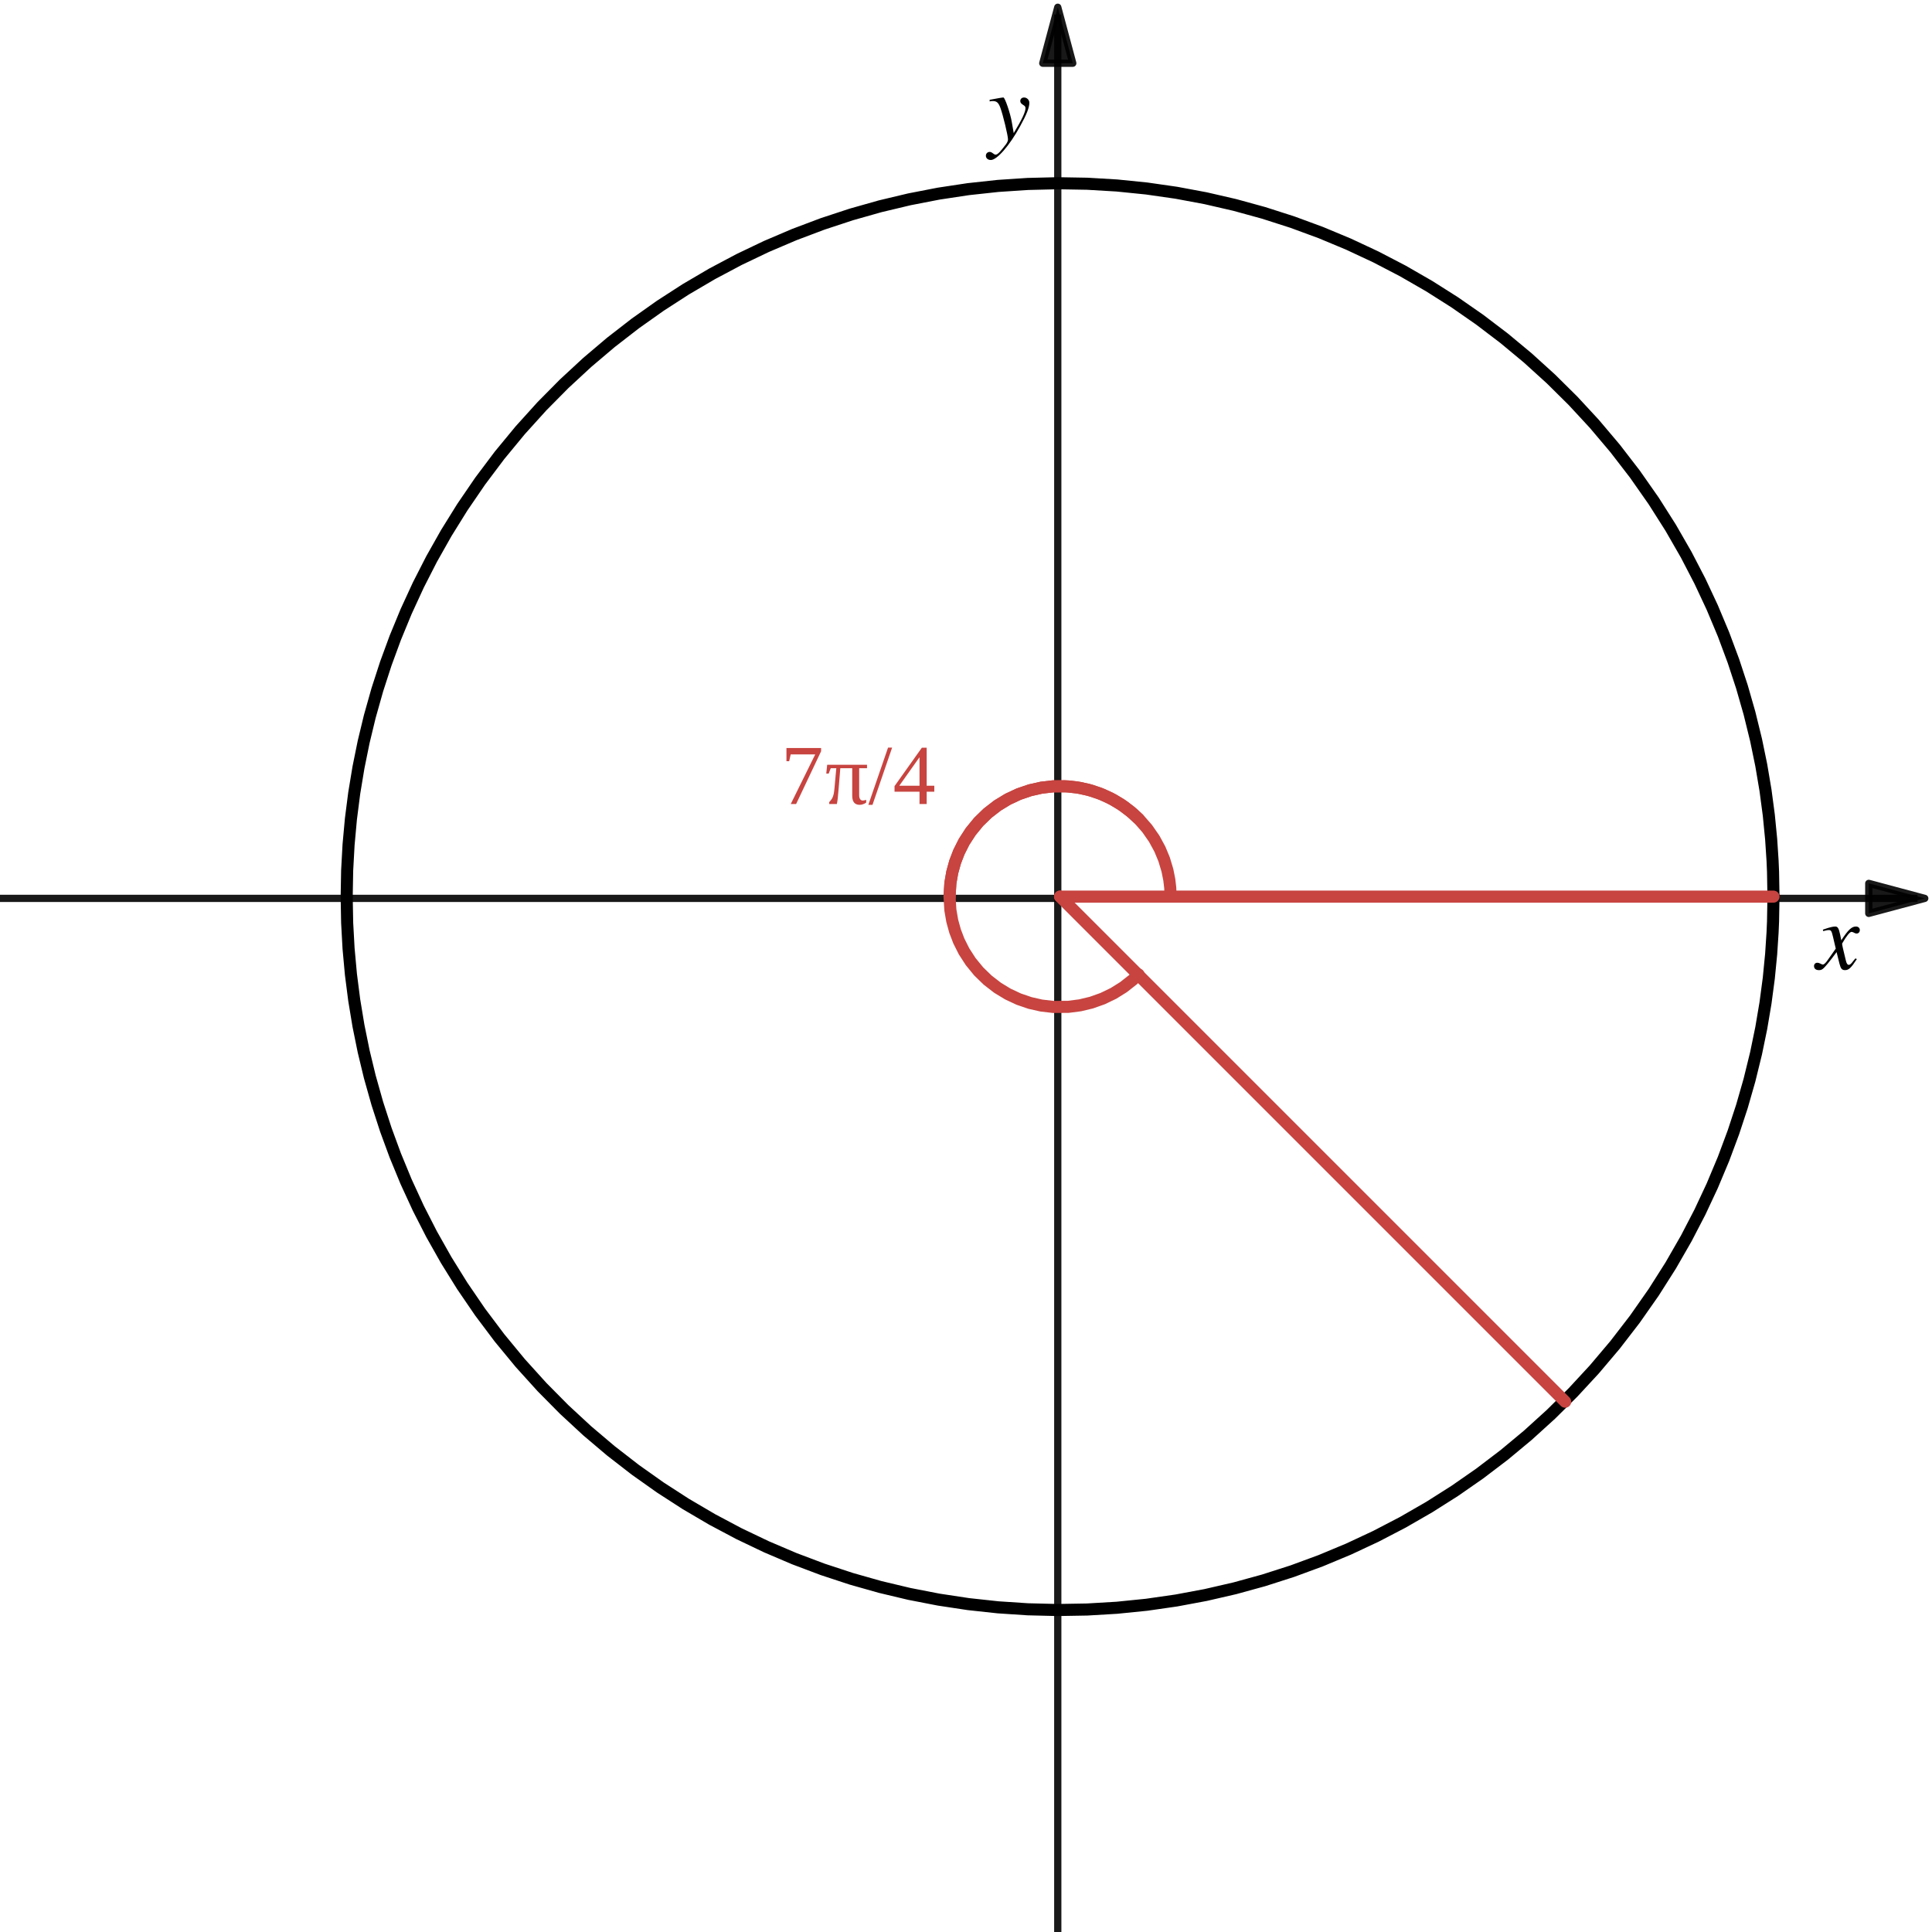
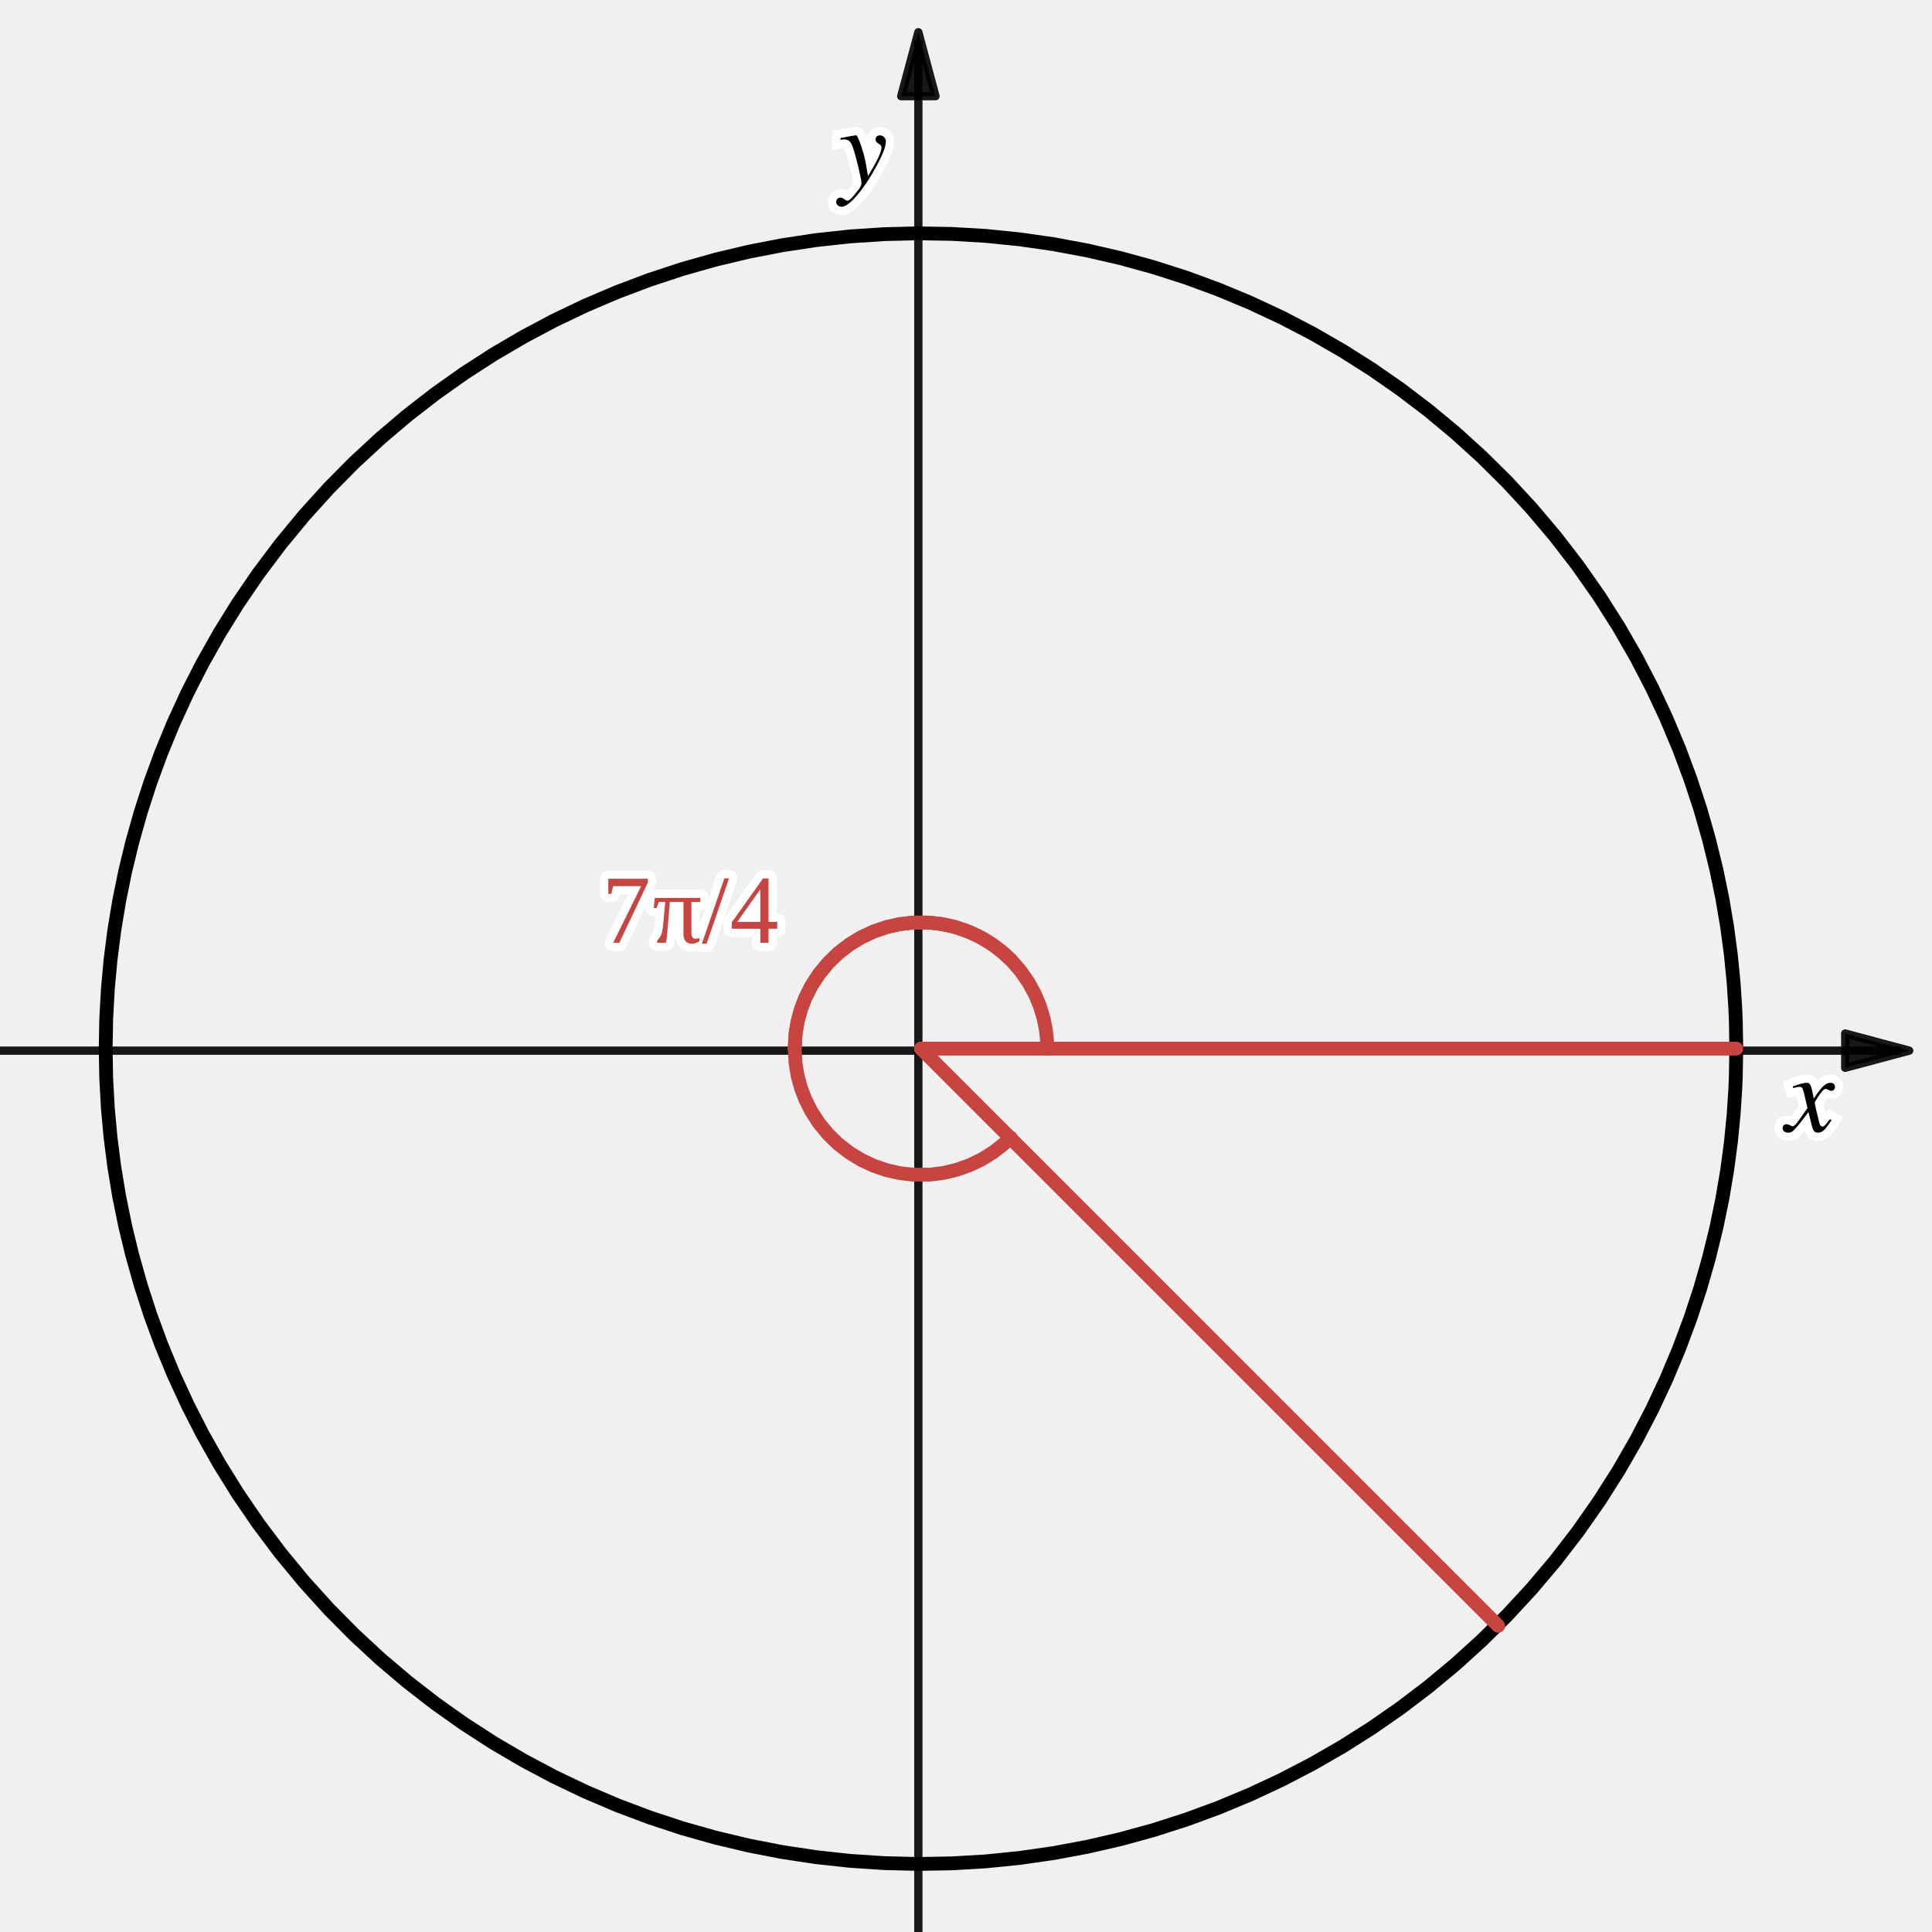
- <svg xmlns="http://www.w3.org/2000/svg" version="1.1" width="800" height="800">
-   <defs />
-   <g transform="scale(2,2)">
-     <g id="background-d23ce8e4">
-       <rect fill="white" stroke="none" x="0" y="0" width="400" height="400" class="dcg-svg-background" />
-     </g>
-     <g id="graphpaper-d23ce8e4">
-       <g id="axis-d23ce8e4">
-         <g id="yaxis-d23ce8e4">
-           <g>
-             <path fill="none" stroke="rgb(0,0,0)" class="dcg-svg-axis-line" paint-order="fill stroke markers" d=" M 219 3 L 219 400" stroke-opacity="0.9" stroke-miterlimit="10" stroke-width="1.5" stroke-dasharray="" />
-             <g class="dcg-svg-axis-line">
-               <path fill="rgb(0,0,0)" stroke="rgb(0,0,0)" class="dcg-svg-axis-line" paint-order="stroke fill markers" d=" M 219 1.5 L 222.106 13.091 L 215.894 13.091 L 219 1.5 L 222.106 13.091" stroke-opacity="0.9" stroke-linejoin="round" stroke-miterlimit="10" stroke-width="1.5" stroke-dasharray="" fill-opacity="0.9" />
-             </g>
+ <svg xmlns="http://www.w3.org/2000/svg" version="1.1" width="700" height="700" id="svg36">
+   <defs id="defs1" />
+   <g id="graphpaper-d23ce8e4" transform="matrix(2,0,0,2,-105.2632,8.668732)">
+     <g id="axis-d23ce8e4">
+       <g id="yaxis-d23ce8e4">
+         <g id="g3">
+           <path fill="none" stroke="#000000" class="dcg-svg-axis-line" paint-order="fill stroke markers" d="M 219,3 V 400" stroke-opacity="0.9" stroke-miterlimit="10" stroke-width="1.5" stroke-dasharray="none" id="path1" />
+           <g class="dcg-svg-axis-line" id="g2">
+             <path fill="#000000" stroke="#000000" class="dcg-svg-axis-line" paint-order="stroke fill markers" d="m 219,1.5 3.106,11.591 h -6.212 L 219,1.5 l 3.106,11.591" stroke-opacity="0.9" stroke-linejoin="round" stroke-miterlimit="10" stroke-width="1.5" stroke-dasharray="none" fill-opacity="0.9" id="path2" />
          </g>
        </g>
-         <g id="xaxis-d23ce8e4">
-           <g>
-             <path fill="none" stroke="rgb(0,0,0)" class="dcg-svg-axis-line" paint-order="fill stroke markers" d=" M 0 186 L 397 186" stroke-opacity="0.9" stroke-miterlimit="10" stroke-width="1.5" stroke-dasharray="" />
-             <g class="dcg-svg-axis-line">
-               <path fill="rgb(0,0,0)" stroke="rgb(0,0,0)" class="dcg-svg-axis-line" paint-order="stroke fill markers" d=" M 398.5 186 L 386.909 189.106 L 386.909 182.894 L 398.5 186 L 386.909 189.106" stroke-opacity="0.9" stroke-linejoin="round" stroke-miterlimit="10" stroke-width="1.5" stroke-dasharray="" fill-opacity="0.9" />
-             </g>
+       </g>
+       <g id="xaxis-d23ce8e4">
+         <g id="g5">
+           <path fill="none" stroke="#000000" class="dcg-svg-axis-line" paint-order="fill stroke markers" d="M 0,186 H 397" stroke-opacity="0.9" stroke-miterlimit="10" stroke-width="1.5" stroke-dasharray="none" id="path3" />
+           <g class="dcg-svg-axis-line" id="g4">
+             <path fill="#000000" stroke="#000000" class="dcg-svg-axis-line" paint-order="stroke fill markers" d="m 398.5,186 -11.591,3.106 v -6.212 L 398.5,186 l -11.591,3.106" stroke-opacity="0.9" stroke-linejoin="round" stroke-miterlimit="10" stroke-width="1.5" stroke-dasharray="none" fill-opacity="0.9" id="path4" />
          </g>
        </g>
-         <g>
-           <g>
-             <path fill="none" stroke="rgb(0,0,0)" class="dcg-svg-tickmark" paint-order="fill stroke markers" d="" stroke-opacity="0.9" stroke-miterlimit="2" stroke-width="1.5" stroke-dasharray="" />
-           </g>
-         </g>
-         <g class="dcg-svg-axis-label">
-           <text fill="none" stroke="#ffffff" font-family="Times" font-size="20px" font-style="italic" font-weight="normal" text-decoration="normal" x="376.123" y="200.636" text-anchor="start" stroke-miterlimit="2" stroke-width="3" stroke-dasharray="">x</text>
-           <text fill="#000000" stroke="none" font-family="Times" font-size="20px" font-style="italic" font-weight="normal" text-decoration="normal" x="376.123" y="200.636" text-anchor="start">x</text>
-         </g>
-         <g class="dcg-svg-axis-label" transform="translate(204.6003,29)">
-           <text fill="none" stroke="#ffffff" font-family="Times" font-size="20px" font-style="italic" font-weight="normal" text-decoration="normal" x="0" y="0" text-anchor="start" stroke-miterlimit="2" stroke-width="3" stroke-dasharray="">y</text>
-           <text fill="#000000" stroke="none" font-family="Times" font-size="20px" font-style="italic" font-weight="normal" text-decoration="normal" x="0" y="0" text-anchor="start">y</text>
+       </g>
+       <g id="g7">
+         <g id="g6">
+           <path fill="none" stroke="#000000" class="dcg-svg-tickmark" paint-order="fill stroke markers" d="" stroke-opacity="0.9" stroke-miterlimit="2" stroke-width="1.5" stroke-dasharray="none" id="path5" />
        </g>
      </g>
-     </g>
-     <g id="expressions-d23ce8e4">
-       <g id="sketch-d23ce8e4" />
-       <g id="sketch-d23ce8e4">
-         <path fill="#000000" stroke="none" paint-order="stroke fill markers" d="" fill-opacity="0.4" />
-         <g>
-           <path fill="none" stroke="#000000" class="dcg-svg-curve" paint-order="fill stroke markers" d=" M 71.776 185.636 L 71.776 185.636 L 71.875 191.053 L 72.168 196.394 L 72.656 201.741 L 73.34 207.075 L 74.219 212.389 L 75.293 217.677 L 76.562 222.934 L 78.125 228.476 L 79.883 233.897 L 81.836 239.214 L 84.082 244.66 L 86.621 250.173 L 89.355 255.522 L 92.383 260.887 L 95.703 266.232 L 99.414 271.663 L 103.418 276.992 L 107.715 282.202 L 112.207 287.168 L 116.797 291.808 L 121.582 296.236 L 126.465 300.372 L 131.543 304.309 L 136.719 307.975 L 141.992 311.381 L 147.461 314.591 L 153.027 317.546 L 158.691 320.25 L 164.453 322.706 L 170.312 324.915 L 176.27 326.876 L 182.227 328.563 L 188.281 330.005 L 194.336 331.182 L 200.488 332.112 L 206.641 332.779 L 212.793 333.186 L 218.945 333.337 L 225.098 333.231 L 231.25 332.868 L 237.402 332.246 L 243.555 331.362 L 249.609 330.231 L 255.664 328.836 L 261.621 327.197 L 267.578 325.286 L 273.438 323.128 L 279.199 320.725 L 284.863 318.076 L 290.43 315.179 L 295.898 312.03 L 301.172 308.688 L 306.348 305.09 L 311.426 301.227 L 316.309 297.168 L 321.094 292.827 L 325.684 288.281 L 330.078 283.53 L 334.375 278.449 L 338.477 273.128 L 342.383 267.55 L 345.898 262.013 L 349.121 256.405 L 351.953 250.95 L 354.492 245.525 L 356.836 239.935 L 358.887 234.429 L 360.645 229.082 L 362.207 223.636 L 363.574 218.068 L 364.648 212.859 L 365.527 207.662 L 366.211 202.518 L 366.699 197.53 L 366.992 193.06 L 367.09 190.764 L 367.179 185.636" stroke-linecap="round" stroke-linejoin="round" stroke-miterlimit="10" stroke-width="2.5" stroke-dasharray="" />
-         </g>
-         <path fill="#000000" stroke="none" paint-order="stroke fill markers" d="" fill-opacity="0.4" />
-         <g>
-           <path fill="none" stroke="#000000" class="dcg-svg-curve" paint-order="fill stroke markers" d=" M 71.776 185.636 L 71.776 185.636 L 71.875 180.219 L 72.168 174.877 L 72.656 169.531 L 73.34 164.197 L 74.219 158.883 L 75.293 153.594 L 76.562 148.338 L 78.125 142.795 L 79.883 137.374 L 81.836 132.058 L 84.082 126.611 L 86.621 121.099 L 89.355 115.75 L 92.383 110.384 L 95.703 105.04 L 99.414 99.609 L 103.418 94.279 L 107.715 89.07 L 112.207 84.103 L 116.797 79.464 L 121.582 75.036 L 126.465 70.899 L 131.543 66.963 L 136.719 63.297 L 141.992 59.891 L 147.461 56.681 L 153.027 53.726 L 158.691 51.022 L 164.453 48.566 L 170.312 46.357 L 176.27 44.395 L 182.227 42.709 L 188.281 41.266 L 194.336 40.09 L 200.488 39.16 L 206.641 38.493 L 212.793 38.086 L 218.945 37.935 L 225.098 38.041 L 231.25 38.404 L 237.402 39.026 L 243.555 39.91 L 249.609 41.04 L 255.664 42.436 L 261.621 44.074 L 267.578 45.986 L 273.438 48.144 L 279.199 50.547 L 284.863 53.196 L 290.43 56.092 L 295.898 59.241 L 301.172 62.584 L 306.348 66.182 L 311.426 70.045 L 316.309 74.104 L 321.094 78.445 L 325.684 82.991 L 330.078 87.742 L 334.375 92.823 L 338.477 98.143 L 342.383 103.721 L 345.898 109.259 L 349.121 114.867 L 351.953 120.322 L 354.492 125.746 L 356.836 131.337 L 358.887 136.843 L 360.645 142.19 L 362.207 147.636 L 363.574 153.204 L 364.648 158.413 L 365.527 163.61 L 366.211 168.754 L 366.699 173.742 L 366.992 178.212 L 367.09 180.508 L 367.179 185.636" stroke-linecap="round" stroke-linejoin="round" stroke-miterlimit="10" stroke-width="2.5" stroke-dasharray="" />
-         </g>
+       <g class="dcg-svg-axis-label" id="g8">
+         <text fill="none" stroke="#ffffff" font-family="Times" font-size="20px" font-style="italic" font-weight="normal" text-decoration="normal" x="376.123" y="200.636" text-anchor="start" stroke-miterlimit="2" stroke-width="3" stroke-dasharray="none" id="text7">x</text>
+         <text fill="#000000" stroke="none" font-family="Times" font-size="20px" font-style="italic" font-weight="normal" text-decoration="normal" x="376.123" y="200.636" text-anchor="start" id="text8">x</text>
      </g>
-       <g id="sketch-d23ce8e4">
-         <path fill="#c74440" stroke="none" paint-order="stroke fill markers" d="" fill-opacity="0.4" />
-         <path fill="#c74440" stroke="none" paint-order="stroke fill markers" d="" fill-opacity="0.4" />
-         <g>
-           <path fill="none" stroke="#c74440" class="dcg-svg-curve" paint-order="fill stroke markers" d=" M 196.595 185.636 L 196.595 185.636 L 196.777 182.756 L 197.168 180.549 L 197.754 178.447 L 198.535 176.416 L 199.609 174.285 L 200.977 172.171 L 202.637 170.145 L 204.492 168.343 L 206.543 166.76 L 208.691 165.456 L 210.938 164.407 L 213.281 163.609 L 215.625 163.081 L 218.066 162.798 L 220.508 162.777 L 222.949 163.019 L 225.293 163.505 L 227.637 164.258 L 229.883 165.257 L 232.031 166.505 L 233.984 167.941 L 235.84 169.641 L 237.5 171.538 L 238.965 173.644 L 240.137 175.799 L 241.016 177.911 L 241.699 180.18 L 242.09 182.136 L 242.285 183.798 L 242.359 185.636" stroke-linecap="round" stroke-linejoin="round" stroke-miterlimit="10" stroke-width="2.5" stroke-dasharray="" />
-         </g>
-       </g>
-       <g id="sketch-d23ce8e4">
-         <path fill="#c74440" stroke="none" paint-order="stroke fill markers" d="" fill-opacity="0.4" />
-         <g>
-           <path fill="none" stroke="#c74440" class="dcg-svg-curve" paint-order="fill stroke markers" d=" M 196.595 185.636 L 196.595 185.636 L 196.763 188.396 L 197.153 190.657 L 197.739 192.779 L 198.52 194.822 L 199.594 196.961 L 200.961 199.08 L 202.621 201.11 L 204.477 202.915 L 206.527 204.501 L 208.676 205.808 L 210.922 206.858 L 213.265 207.658 L 215.609 208.188 L 218.05 208.473 L 221.175 208.455 L 223.616 208.14 L 225.96 207.58 L 228.303 206.747 L 230.549 205.661 L 232.6 204.381 L 234.553 202.85 L 235.724 201.748" stroke-linecap="round" stroke-linejoin="round" stroke-miterlimit="10" stroke-width="2.5" stroke-dasharray="" />
-         </g>
-         <path fill="#c74440" stroke="none" paint-order="stroke fill markers" d="" fill-opacity="0.4" />
-         <g>
-           <path fill="none" stroke="#c74440" class="dcg-svg-curve" paint-order="fill stroke markers" d=" M 196.595 185.636 L 196.595 185.636 L 196.763 182.876 L 197.153 180.615 L 197.739 178.493 L 198.52 176.45 L 199.594 174.311 L 200.961 172.192 L 202.621 170.161 L 204.477 168.357 L 206.527 166.771 L 208.676 165.464 L 210.922 164.414 L 213.265 163.613 L 215.609 163.083 L 218.05 162.799 L 221.175 162.817 L 223.616 163.131 L 225.96 163.691 L 228.303 164.525 L 230.549 165.611 L 232.6 166.891 L 234.553 168.422 L 235.724 169.524" stroke-linecap="round" stroke-linejoin="round" stroke-miterlimit="10" stroke-width="2.5" stroke-dasharray="" />
-         </g>
-       </g>
-       <g id="sketch-d23ce8e4">
-         <path fill="#c74440" stroke="none" paint-order="stroke fill markers" d="" fill-opacity="0.4" />
-         <g>
-           <path fill="none" stroke="#c74440" class="dcg-svg-curve" paint-order="fill stroke markers" d=" M 219.477 185.636 L 219.477 185.636 L 324.05 290.209" stroke-linecap="round" stroke-linejoin="round" stroke-miterlimit="10" stroke-width="2.5" stroke-dasharray="" />
-         </g>
-       </g>
-       <g id="sketch-d23ce8e4">
-         <path fill="#c74440" stroke="none" paint-order="stroke fill markers" d="" fill-opacity="0.4" />
-         <g>
-           <path fill="none" stroke="#c74440" class="dcg-svg-curve" paint-order="fill stroke markers" d=" M 219.477 185.636 L 219.477 185.636 L 367.179 185.636" stroke-linecap="round" stroke-linejoin="round" stroke-miterlimit="10" stroke-width="2.5" stroke-dasharray="" />
-         </g>
+       <g class="dcg-svg-axis-label" transform="translate(204.6003,29)" id="g10">
+         <text fill="none" stroke="#ffffff" font-family="Times" font-size="20px" font-style="italic" font-weight="normal" text-decoration="normal" x="0" y="0" text-anchor="start" stroke-miterlimit="2" stroke-width="3" stroke-dasharray="none" id="text9">y</text>
+         <text fill="#000000" stroke="none" font-family="Times" font-size="20px" font-style="italic" font-weight="normal" text-decoration="normal" x="0" y="0" text-anchor="start" id="text10">y</text>
      </g>
    </g>
-     <g id="labels-d23ce8e4">
-       <g transform="rotate(0,0,0) translate(159.5,151)">
-         <g class="dcg-svg-label">
-           <text fill="none" stroke="#ffffff" font-family="Symbola, &quot;Times New Roman&quot;, serif" font-size="17.71px" font-style="normal" font-weight="400" text-decoration="normal" x="2.156" y="15.462" text-anchor="start" stroke-linecap="round" stroke-linejoin="round" stroke-miterlimit="2" stroke-width="3" stroke-dasharray="">7</text>
-           <text fill="none" stroke="#ffffff" font-family="&quot;Times New Roman&quot;, Symbola, serif" font-size="17.71px" font-style="normal" font-weight="400" text-decoration="normal" x="11.336" y="15.462" text-anchor="start" stroke-linecap="round" stroke-linejoin="round" stroke-miterlimit="2" stroke-width="3" stroke-dasharray="">π</text>
-           <text fill="none" stroke="#ffffff" font-family="Symbola, &quot;Times New Roman&quot;, serif" font-size="17.71px" font-style="normal" font-weight="400" text-decoration="normal" x="20.281" y="15.462" text-anchor="start" stroke-linecap="round" stroke-linejoin="round" stroke-miterlimit="2" stroke-width="3" stroke-dasharray="">/</text>
-           <text fill="none" stroke="#ffffff" font-family="Symbola, &quot;Times New Roman&quot;, serif" font-size="17.71px" font-style="normal" font-weight="400" text-decoration="normal" x="25.359" y="15.462" text-anchor="start" stroke-linecap="round" stroke-linejoin="round" stroke-miterlimit="2" stroke-width="3" stroke-dasharray="">4</text>
-           <text fill="rgb(199, 68, 64)" stroke="none" font-family="Symbola, &quot;Times New Roman&quot;, serif" font-size="17.71px" font-style="normal" font-weight="400" text-decoration="normal" x="2.156" y="15.462" text-anchor="start">7</text>
-           <text fill="rgb(199, 68, 64)" stroke="none" font-family="&quot;Times New Roman&quot;, Symbola, serif" font-size="17.71px" font-style="normal" font-weight="400" text-decoration="normal" x="11.336" y="15.462" text-anchor="start">π</text>
-           <text fill="rgb(199, 68, 64)" stroke="none" font-family="Symbola, &quot;Times New Roman&quot;, serif" font-size="17.71px" font-style="normal" font-weight="400" text-decoration="normal" x="20.281" y="15.462" text-anchor="start">/</text>
-           <text fill="rgb(199, 68, 64)" stroke="none" font-family="Symbola, &quot;Times New Roman&quot;, serif" font-size="17.71px" font-style="normal" font-weight="400" text-decoration="normal" x="25.359" y="15.462" text-anchor="start">4</text>
-         </g>
+   </g>
+   <g id="expressions-d23ce8e4" transform="matrix(2,0,0,2,-105.2632,8.668732)">
+     <g id="sketch-d23ce8e4">
+       </g>
+     <g id="g15">
+       <path fill="#000000" stroke="none" paint-order="stroke fill markers" d="" fill-opacity="0.4" id="path11" />
+       <g id="g12">
+         <path fill="none" stroke="#000000" class="dcg-svg-curve" paint-order="fill stroke markers" d="m 71.776,185.636 v 0 l 0.099,5.417 0.293,5.341 0.488,5.346 0.684,5.334 0.879,5.314 1.074,5.288 1.27,5.256 1.562,5.542 1.758,5.421 1.953,5.317 2.246,5.446 2.539,5.512 2.734,5.349 3.027,5.365 3.32,5.345 3.711,5.431 4.004,5.33 4.297,5.209 4.492,4.967 4.59,4.639 4.785,4.428 4.883,4.137 5.078,3.937 5.176,3.666 5.273,3.406 5.469,3.21 5.566,2.955 5.664,2.704 5.762,2.456 5.859,2.209 5.957,1.962 5.957,1.687 6.055,1.442 6.055,1.177 6.152,0.93 6.152,0.667 6.152,0.408 6.152,0.15 6.152,-0.106 6.152,-0.363 6.152,-0.622 6.152,-0.884 6.055,-1.131 6.055,-1.395 5.957,-1.639 5.957,-1.912 5.859,-2.158 5.762,-2.403 5.664,-2.649 5.566,-2.897 5.469,-3.149 5.273,-3.343 5.176,-3.598 5.078,-3.863 4.883,-4.058 4.785,-4.342 4.59,-4.546 4.395,-4.751 4.297,-5.081 4.102,-5.321 3.906,-5.578 3.516,-5.537 3.223,-5.608 2.832,-5.455 2.539,-5.425 2.344,-5.591 2.051,-5.506 1.758,-5.347 1.562,-5.446 1.367,-5.568 1.074,-5.209 0.879,-5.197 0.684,-5.144 0.488,-4.988 0.293,-4.47 0.098,-2.296 0.089,-5.128" stroke-linecap="round" stroke-linejoin="round" stroke-miterlimit="10" stroke-width="2.5" stroke-dasharray="none" id="path12" />
+       </g>
+       <path fill="#000000" stroke="none" paint-order="stroke fill markers" d="" fill-opacity="0.4" id="path13" />
+       <g id="g14">
+         <path fill="none" stroke="#000000" class="dcg-svg-curve" paint-order="fill stroke markers" d="m 71.776,185.636 v 0 l 0.099,-5.417 0.293,-5.341 0.488,-5.346 0.684,-5.334 0.879,-5.314 1.074,-5.288 1.27,-5.256 1.562,-5.542 1.758,-5.421 1.953,-5.317 2.246,-5.446 2.539,-5.512 2.734,-5.349 3.027,-5.365 3.32,-5.345 3.711,-5.431 4.004,-5.33 4.297,-5.209 4.492,-4.967 4.59,-4.639 4.785,-4.428 4.883,-4.137 5.078,-3.937 5.176,-3.666 5.273,-3.406 5.469,-3.21 5.566,-2.955 5.664,-2.704 5.762,-2.456 5.859,-2.209 5.957,-1.962 5.957,-1.687 6.055,-1.442 6.055,-1.177 6.152,-0.93 6.152,-0.667 6.152,-0.408 6.152,-0.15 6.152,0.106 6.152,0.363 6.152,0.622 6.152,0.884 6.055,1.131 6.055,1.395 5.957,1.639 5.957,1.912 5.859,2.158 5.762,2.403 5.664,2.649 5.566,2.897 5.469,3.149 5.273,3.343 5.176,3.598 5.078,3.863 4.883,4.058 4.785,4.342 4.59,4.546 4.395,4.751 4.297,5.081 4.102,5.321 3.906,5.578 3.516,5.537 3.223,5.608 2.832,5.455 2.539,5.425 2.344,5.591 2.051,5.506 1.758,5.347 1.562,5.446 1.367,5.568 1.074,5.209 0.879,5.197 0.684,5.144 0.488,4.988 0.293,4.47 0.098,2.296 0.089,5.128" stroke-linecap="round" stroke-linejoin="round" stroke-miterlimit="10" stroke-width="2.5" stroke-dasharray="none" id="path14" />
      </g>
    </g>
-     <g id="labels-d23ce8e4" />
+     <g id="g18">
+       <path fill="#c74440" stroke="none" paint-order="stroke fill markers" d="" fill-opacity="0.4" id="path15" />
+       <path fill="#c74440" stroke="none" paint-order="stroke fill markers" d="" fill-opacity="0.4" id="path16" />
+       <g id="g17">
+         <path fill="none" stroke="#c74440" class="dcg-svg-curve" paint-order="fill stroke markers" d="m 196.595,185.636 v 0 l 0.182,-2.88 0.391,-2.207 0.586,-2.102 0.781,-2.031 1.074,-2.131 1.367,-2.114 1.66,-2.026 1.855,-1.801 2.051,-1.583 2.148,-1.305 2.246,-1.048 2.344,-0.798 2.344,-0.528 2.441,-0.283 2.441,-0.02 2.441,0.242 2.344,0.486 2.344,0.753 2.246,0.999 2.148,1.248 1.953,1.435 1.855,1.7 1.66,1.897 1.465,2.106 1.172,2.155 0.879,2.112 0.684,2.27 0.391,1.956 0.195,1.662 0.074,1.838" stroke-linecap="round" stroke-linejoin="round" stroke-miterlimit="10" stroke-width="2.5" stroke-dasharray="none" id="path17" />
+       </g>
+     </g>
+     <g id="g22">
+       <path fill="#c74440" stroke="none" paint-order="stroke fill markers" d="" fill-opacity="0.4" id="path18" />
+       <g id="g19">
+         <path fill="none" stroke="#c74440" class="dcg-svg-curve" paint-order="fill stroke markers" d="m 196.595,185.636 v 0 l 0.167,2.76 0.391,2.261 0.586,2.122 0.781,2.043 1.074,2.139 1.367,2.119 1.66,2.03 1.855,1.804 2.051,1.586 2.148,1.307 2.246,1.05 2.344,0.8 2.344,0.53 2.441,0.285 3.125,-0.018 2.441,-0.314 2.344,-0.56 2.344,-0.833 2.246,-1.086 2.051,-1.28 1.953,-1.531 1.172,-1.101" stroke-linecap="round" stroke-linejoin="round" stroke-miterlimit="10" stroke-width="2.5" stroke-dasharray="none" id="path19" />
+       </g>
+       <path fill="#c74440" stroke="none" paint-order="stroke fill markers" d="" fill-opacity="0.4" id="path20" />
+       <g id="g21">
+         <path fill="none" stroke="#c74440" class="dcg-svg-curve" paint-order="fill stroke markers" d="m 196.595,185.636 v 0 l 0.167,-2.76 0.391,-2.261 0.586,-2.122 0.781,-2.043 1.074,-2.139 1.367,-2.119 1.66,-2.03 1.855,-1.804 2.051,-1.586 2.148,-1.307 2.246,-1.05 2.344,-0.8 2.344,-0.53 2.441,-0.285 3.125,0.018 2.441,0.314 2.344,0.56 2.344,0.833 2.246,1.086 2.051,1.28 1.953,1.531 1.172,1.101" stroke-linecap="round" stroke-linejoin="round" stroke-miterlimit="10" stroke-width="2.5" stroke-dasharray="none" id="path21" />
+       </g>
+     </g>
+     <g id="g24">
+       <path fill="#c74440" stroke="none" paint-order="stroke fill markers" d="" fill-opacity="0.4" id="path22" />
+       <g id="g23">
+         <path fill="none" stroke="#c74440" class="dcg-svg-curve" paint-order="fill stroke markers" d="m 219.477,185.636 v 0 l 104.573,104.573" stroke-linecap="round" stroke-linejoin="round" stroke-miterlimit="10" stroke-width="2.5" stroke-dasharray="none" id="path23" />
+       </g>
+     </g>
+     <g id="g26">
+       <path fill="#c74440" stroke="none" paint-order="stroke fill markers" d="" fill-opacity="0.4" id="path24" />
+       <g id="g25">
+         <path fill="none" stroke="#c74440" class="dcg-svg-curve" paint-order="fill stroke markers" d="m 219.477,185.636 v 0 H 367.179" stroke-linecap="round" stroke-linejoin="round" stroke-miterlimit="10" stroke-width="2.5" stroke-dasharray="none" id="path25" />
+       </g>
+     </g>
  </g>
+   <g id="labels-d23ce8e4" transform="matrix(2,0,0,2,-105.2632,8.668732)">
+     <g transform="translate(159.5,151)" id="g34">
+       <g class="dcg-svg-label" id="g33">
+         <text fill="none" stroke="#ffffff" font-family="Symbola, 'Times New Roman', serif" font-size="17.71px" font-style="normal" font-weight="400" text-decoration="normal" x="2.156" y="15.462" text-anchor="start" stroke-linecap="round" stroke-linejoin="round" stroke-miterlimit="2" stroke-width="3" stroke-dasharray="none" id="text26">7</text>
+         <text fill="none" stroke="#ffffff" font-family="'Times New Roman', Symbola, serif" font-size="17.71px" font-style="normal" font-weight="400" text-decoration="normal" x="11.336" y="15.462" text-anchor="start" stroke-linecap="round" stroke-linejoin="round" stroke-miterlimit="2" stroke-width="3" stroke-dasharray="none" id="text27">π</text>
+         <text fill="none" stroke="#ffffff" font-family="Symbola, 'Times New Roman', serif" font-size="17.71px" font-style="normal" font-weight="400" text-decoration="normal" x="20.281" y="15.462" text-anchor="start" stroke-linecap="round" stroke-linejoin="round" stroke-miterlimit="2" stroke-width="3" stroke-dasharray="none" id="text28">/</text>
+         <text fill="none" stroke="#ffffff" font-family="Symbola, 'Times New Roman', serif" font-size="17.71px" font-style="normal" font-weight="400" text-decoration="normal" x="25.359" y="15.462" text-anchor="start" stroke-linecap="round" stroke-linejoin="round" stroke-miterlimit="2" stroke-width="3" stroke-dasharray="none" id="text29">4</text>
+         <text fill="#c74440" stroke="none" font-family="Symbola, 'Times New Roman', serif" font-size="17.71px" font-style="normal" font-weight="400" text-decoration="normal" x="2.156" y="15.462" text-anchor="start" id="text30">7</text>
+         <text fill="#c74440" stroke="none" font-family="'Times New Roman', Symbola, serif" font-size="17.71px" font-style="normal" font-weight="400" text-decoration="normal" x="11.336" y="15.462" text-anchor="start" id="text31">π</text>
+         <text fill="#c74440" stroke="none" font-family="Symbola, 'Times New Roman', serif" font-size="17.71px" font-style="normal" font-weight="400" text-decoration="normal" x="20.281" y="15.462" text-anchor="start" id="text32">/</text>
+         <text fill="#c74440" stroke="none" font-family="Symbola, 'Times New Roman', serif" font-size="17.71px" font-style="normal" font-weight="400" text-decoration="normal" x="25.359" y="15.462" text-anchor="start" id="text33">4</text>
+       </g>
+     </g>
+   </g>
+   <g id="g35" transform="matrix(2,0,0,2,-8.668733,75.5418)" />
</svg>
